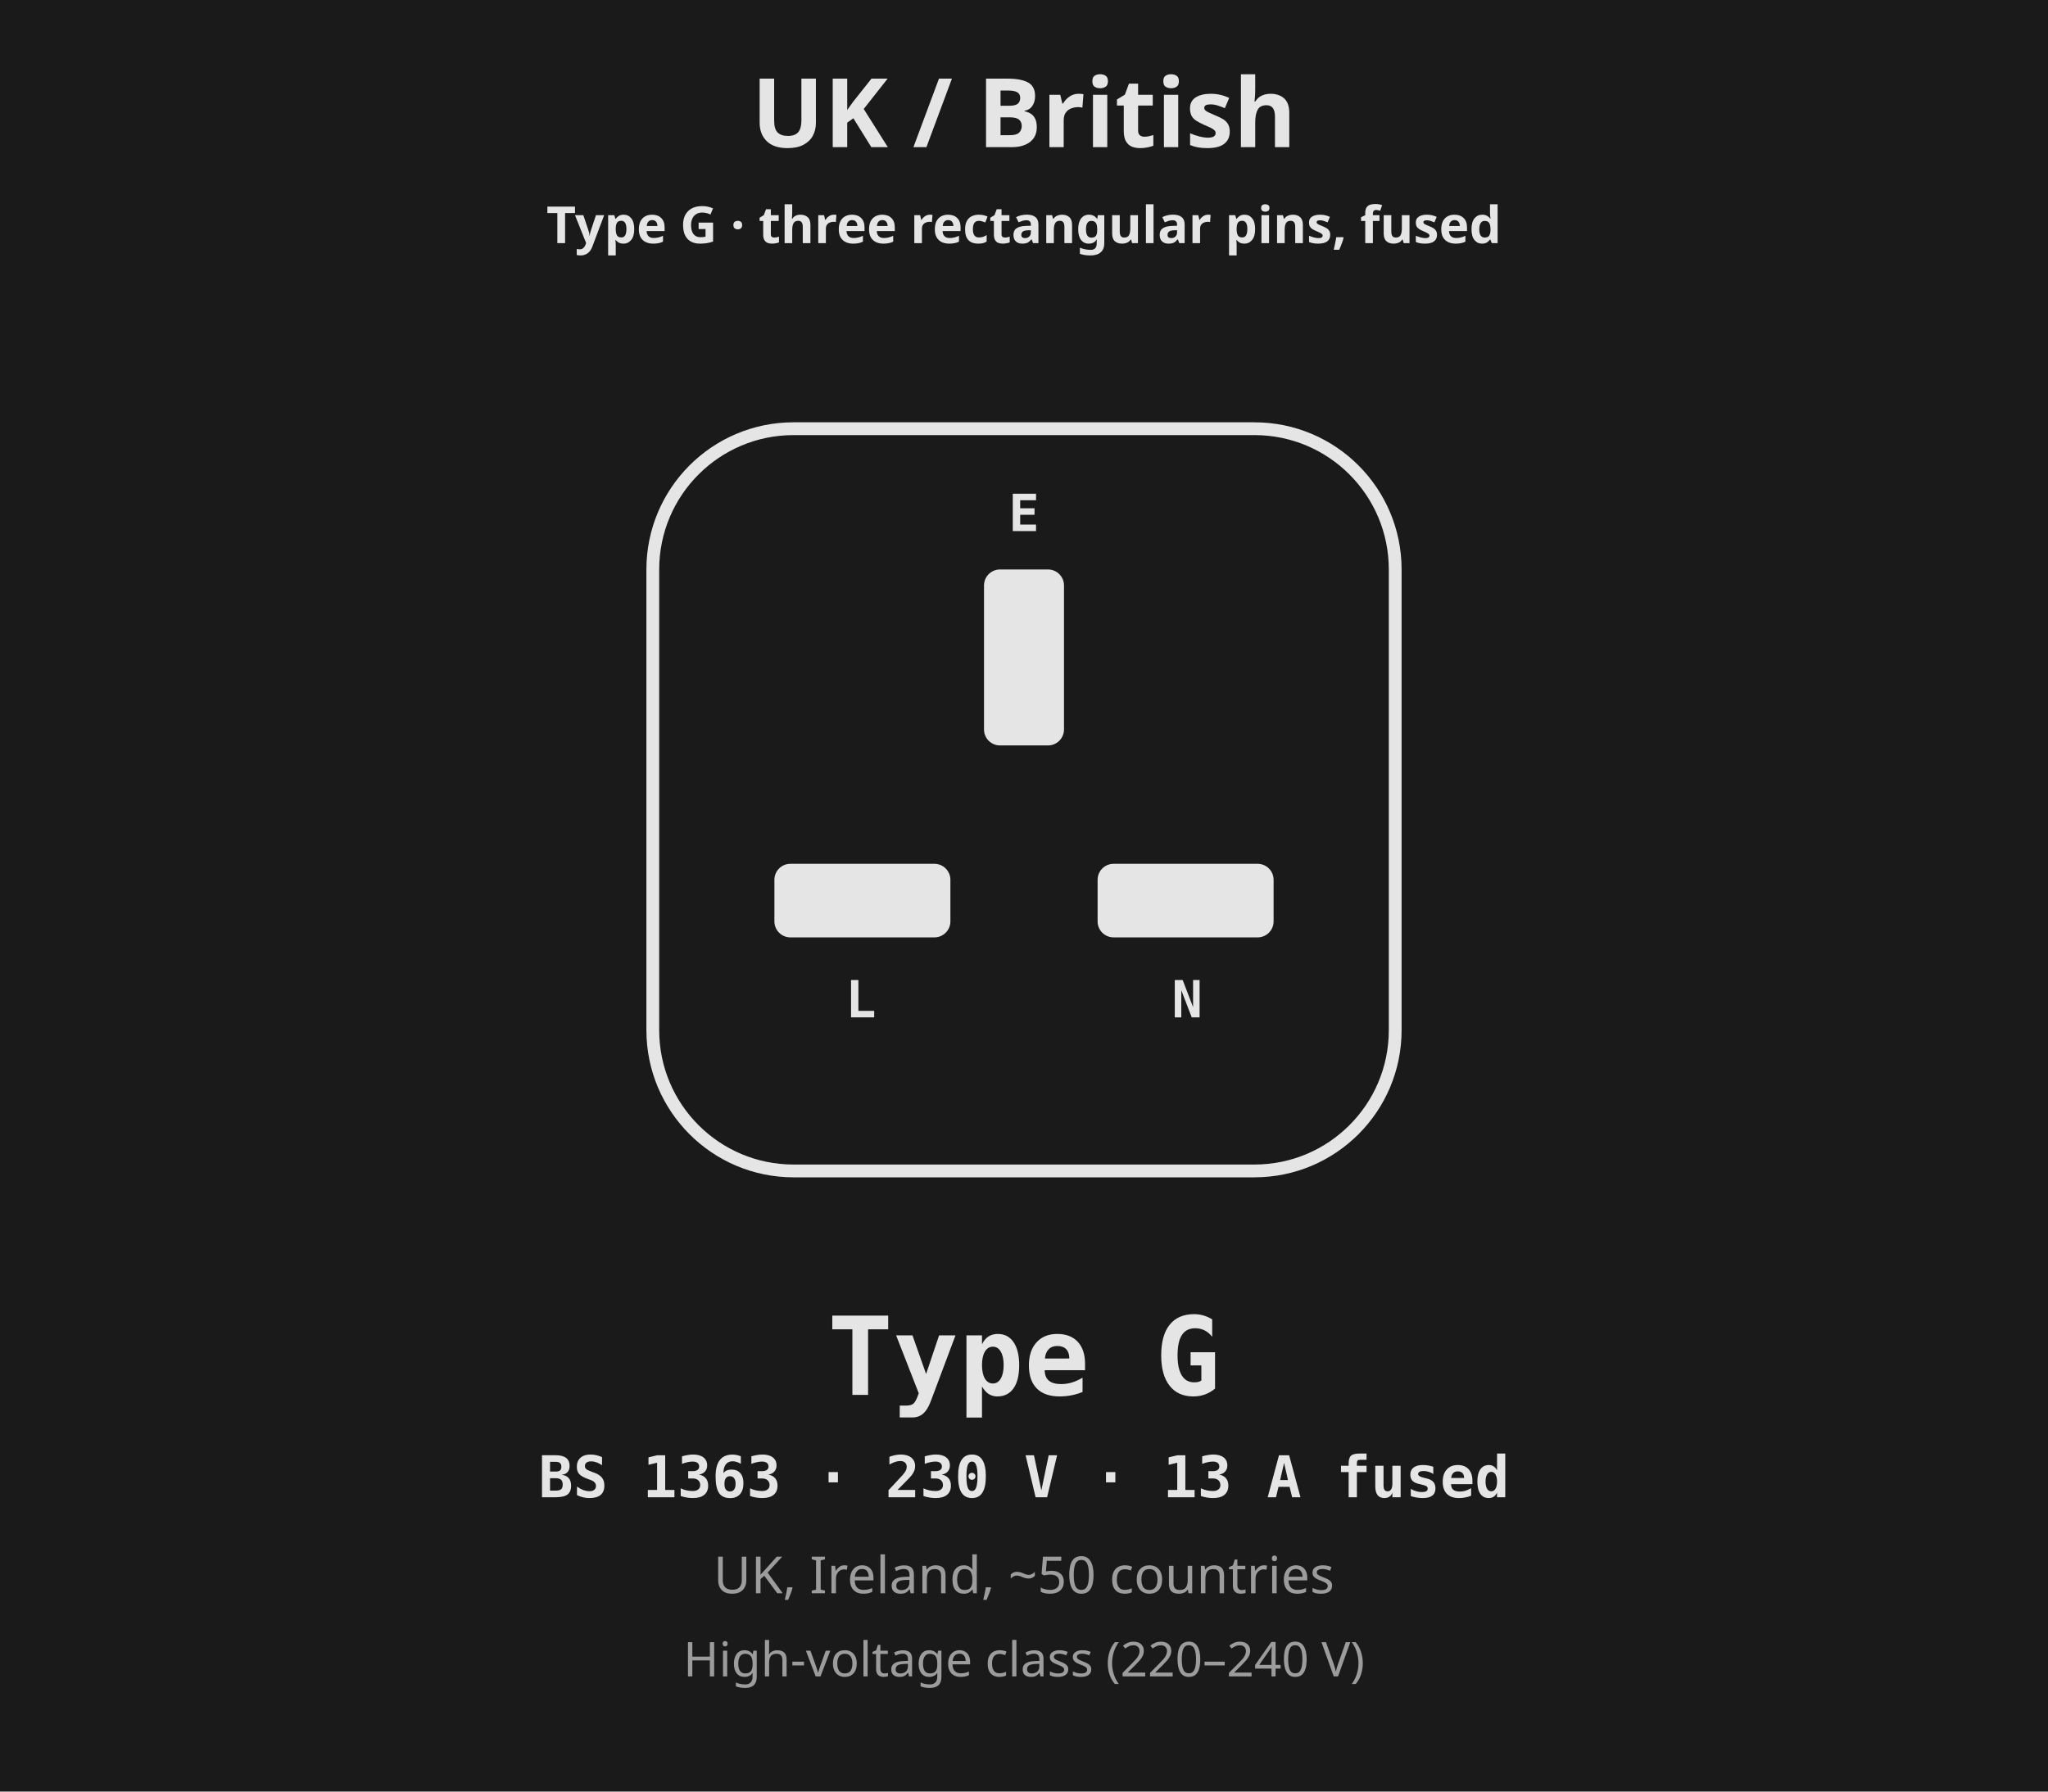
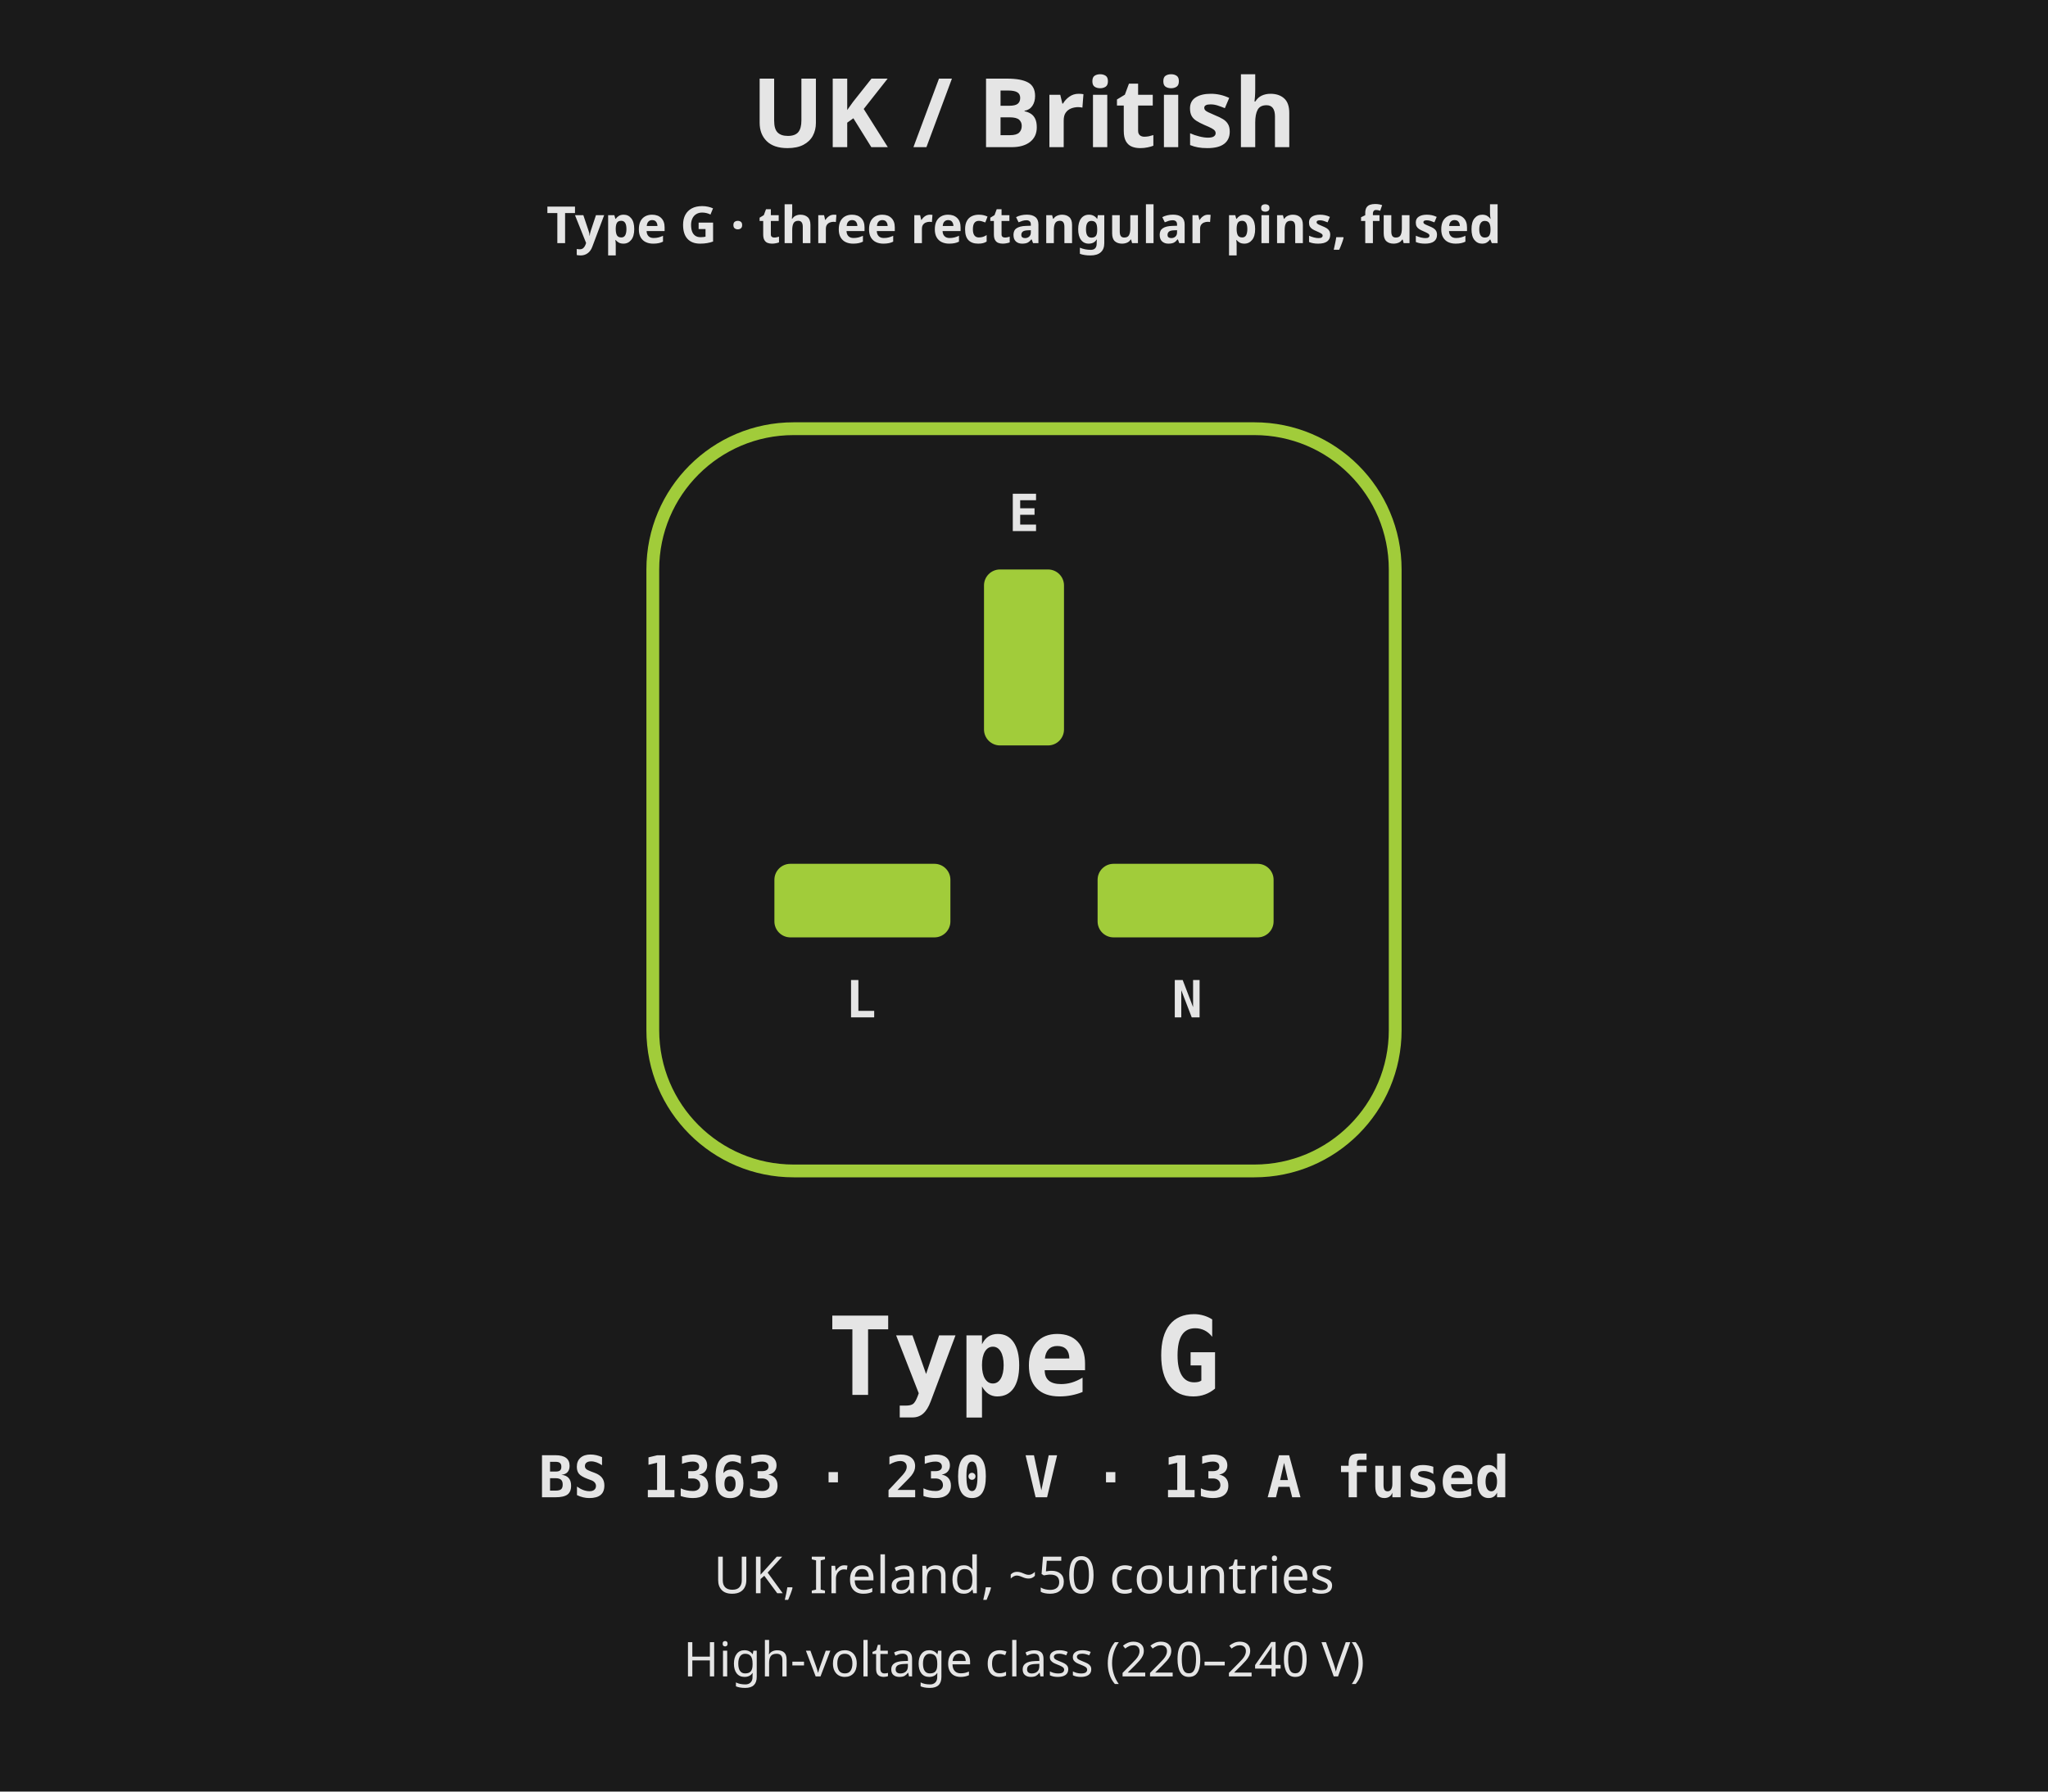
<svg xmlns="http://www.w3.org/2000/svg" viewBox="0 0 640 560" width="640" height="560" font-family="IBM Plex Sans, sans-serif" fill="none">
  <rect x="0" y="0" width="640" height="560" fill="#1A1A1A" />
  <text x="320" y="46" fill="#E5E5E5" font-size="30" font-weight="600" text-anchor="middle">UK / British</text>
  <text x="320" y="76" fill="#E5E5E5" font-size="16" font-weight="600" text-anchor="middle">Type G · three rectangular pins, fused</text>
-   <rect x="204" y="134" width="232" height="232" rx="44" stroke="#E5E5E5" stroke-width="4" />
-   <rect x="307.5" y="178" width="25" height="55" rx="5" fill="#E5E5E5" />
-   <rect x="242" y="270" width="55" height="23" rx="5" fill="#E5E5E5" />
-   <rect x="343" y="270" width="55" height="23" rx="5" fill="#E5E5E5" />
+   <rect x="204" y="134" width="232" height="232" rx="44" stroke="#A1CC3A" stroke-width="4" />
+   <rect x="307.5" y="178" width="25" height="55" rx="5" fill="#A1CC3A" />
+   <rect x="242" y="270" width="55" height="23" rx="5" fill="#A1CC3A" />
+   <rect x="343" y="270" width="55" height="23" rx="5" fill="#A1CC3A" />
  <text x="320" y="166" fill="#E5E5E5" font-size="16" font-weight="700" text-anchor="middle" font-family="DM Mono, monospace">E</text>
  <text x="269" y="318" fill="#E5E5E5" font-size="16" font-weight="700" text-anchor="middle" font-family="DM Mono, monospace">L</text>
  <text x="371" y="318" fill="#E5E5E5" font-size="16" font-weight="700" text-anchor="middle" font-family="DM Mono, monospace">N</text>
  <text x="320" y="436" fill="#E5E5E5" font-size="34" font-weight="600" text-anchor="middle" font-family="DM Mono, monospace">Type G</text>
  <text x="320" y="468" fill="#E5E5E5" font-size="18" font-weight="600" text-anchor="middle" font-family="DM Mono, monospace">BS 1363 · 230 V · 13 A fused</text>
-   <text x="320" y="498" fill="#9C9C9C" font-size="16" font-weight="500" text-anchor="middle">UK, Ireland, ~50 countries</text>
-   <text x="320" y="524" fill="#9C9C9C" font-size="15" font-weight="500" text-anchor="middle">High-voltage class (220–240 V)</text>
+   <text x="320" y="498" fill="#E5E5E5" font-size="16" font-weight="500" text-anchor="middle">UK, Ireland, ~50 countries</text>
+   <text x="320" y="524" fill="#E5E5E5" font-size="15" font-weight="500" text-anchor="middle">High-voltage class (220–240 V)</text>
</svg>
